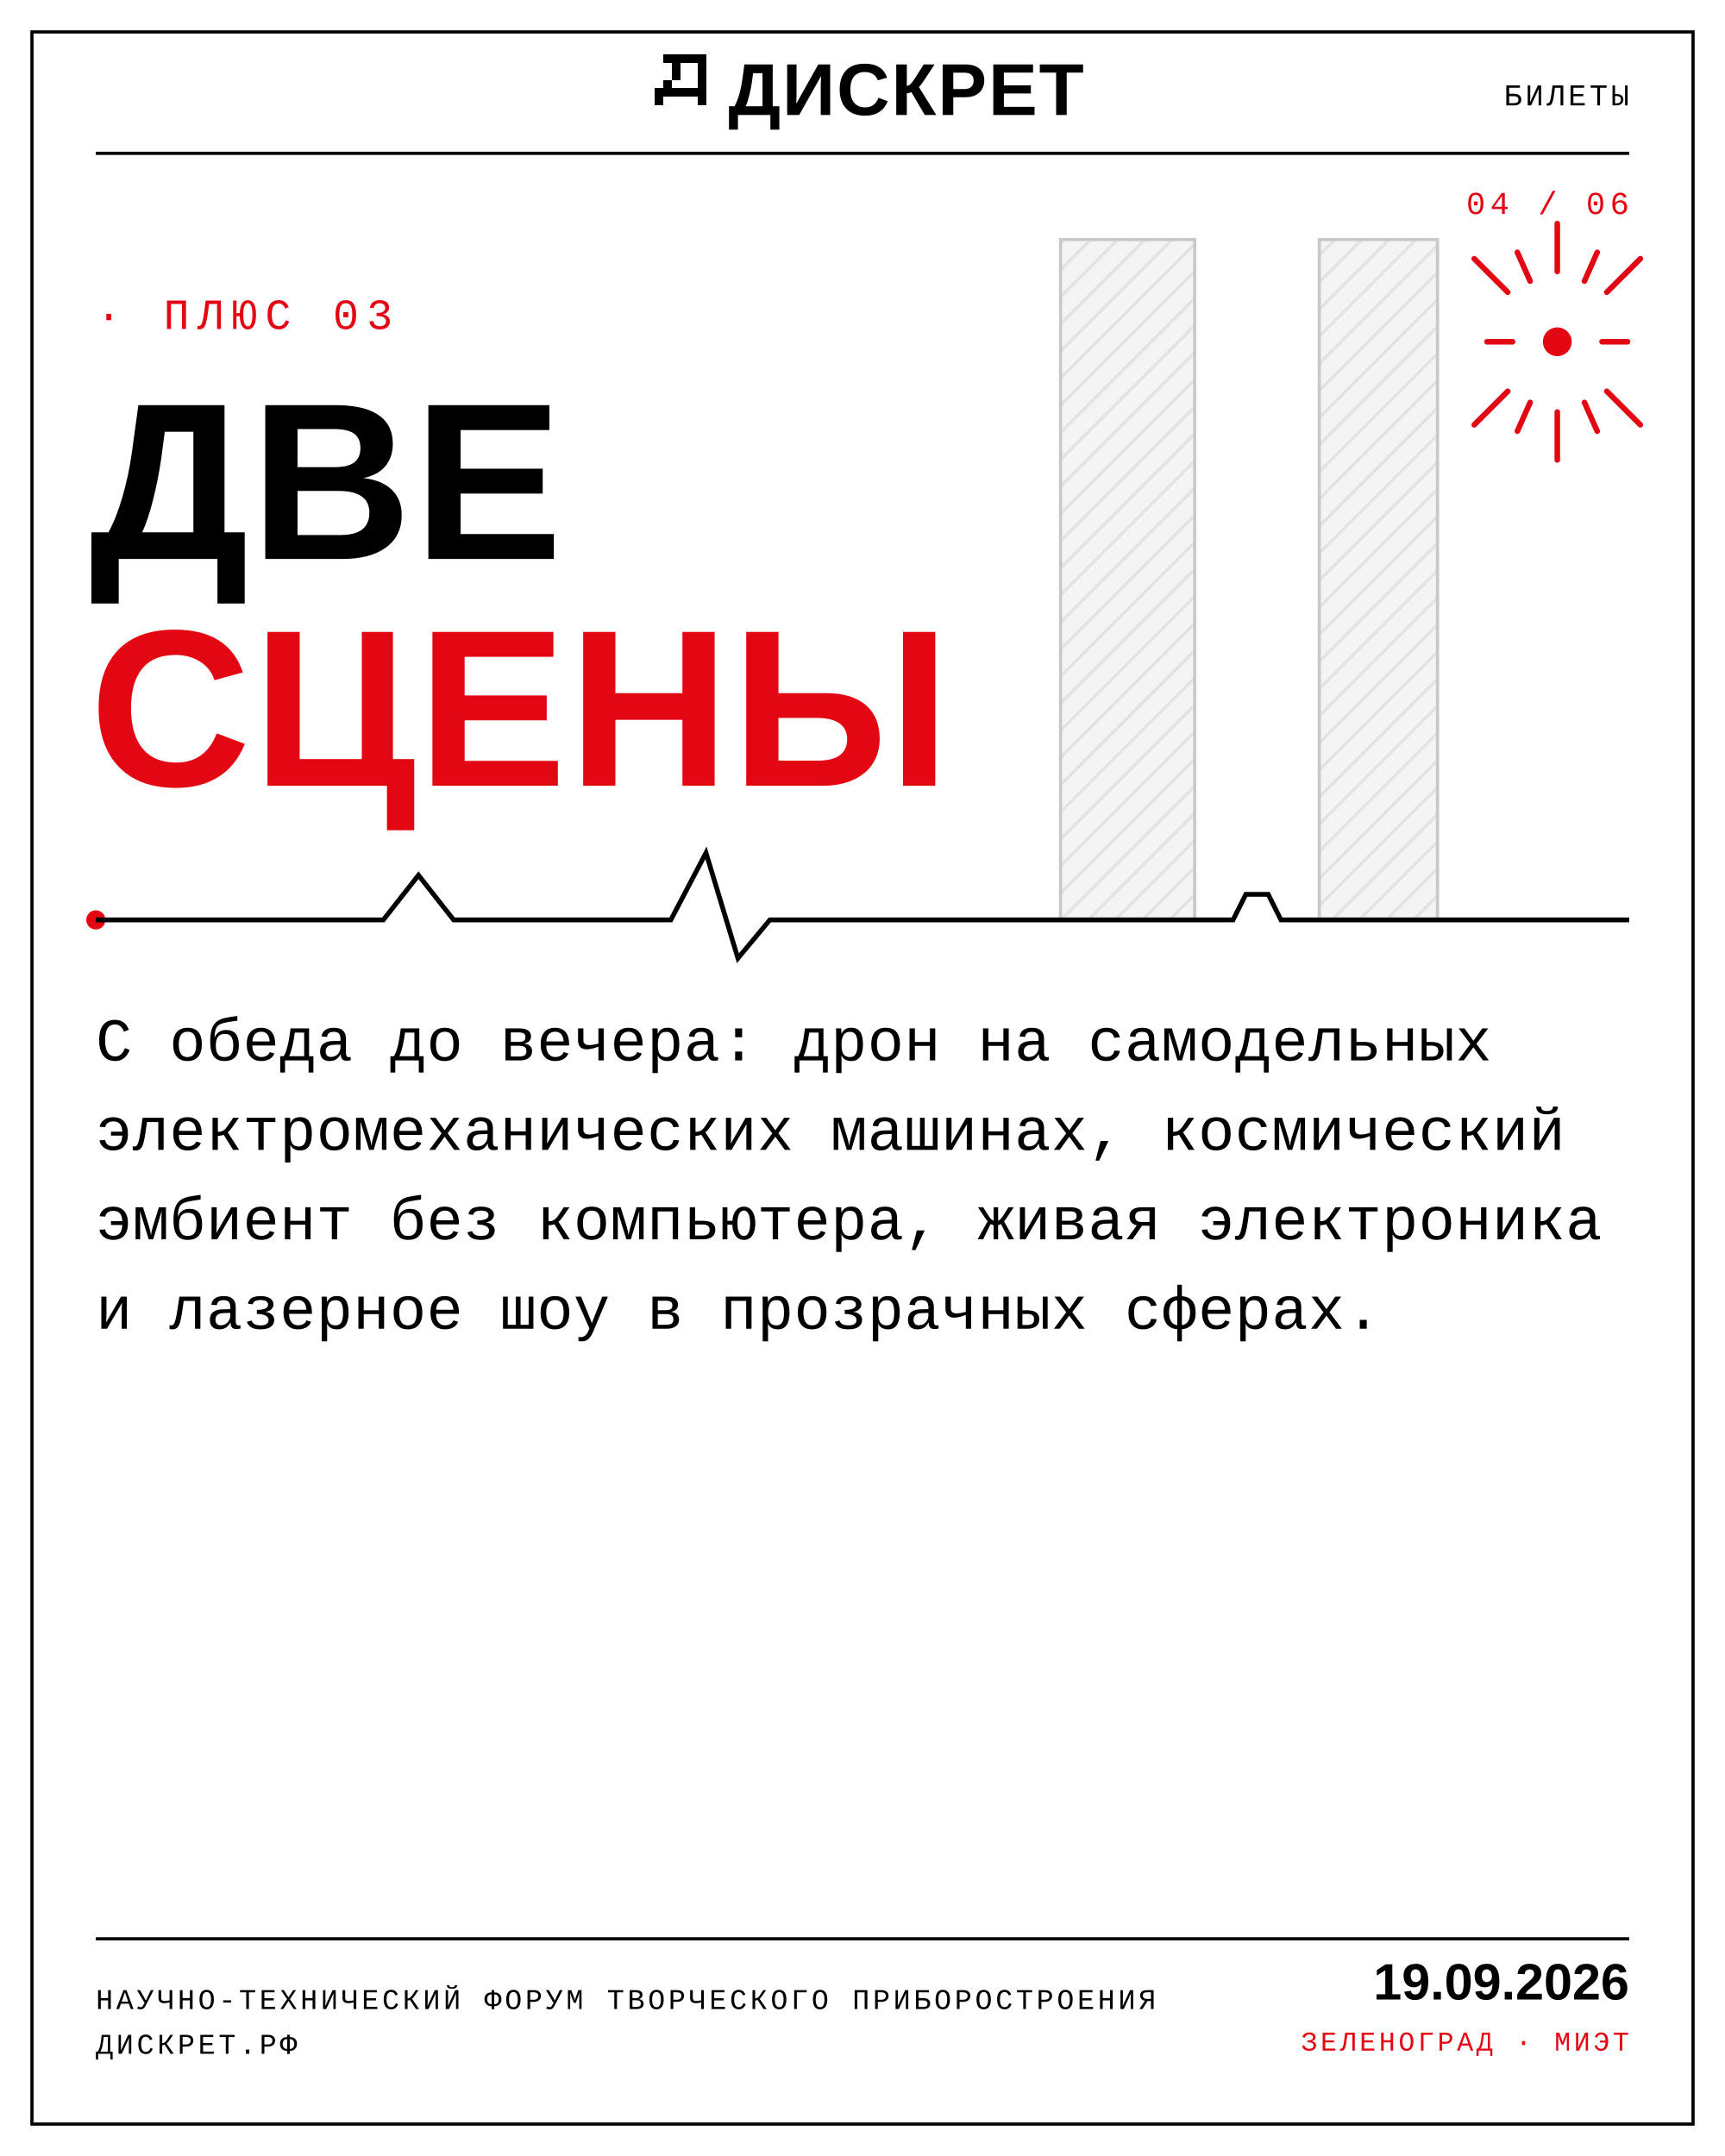
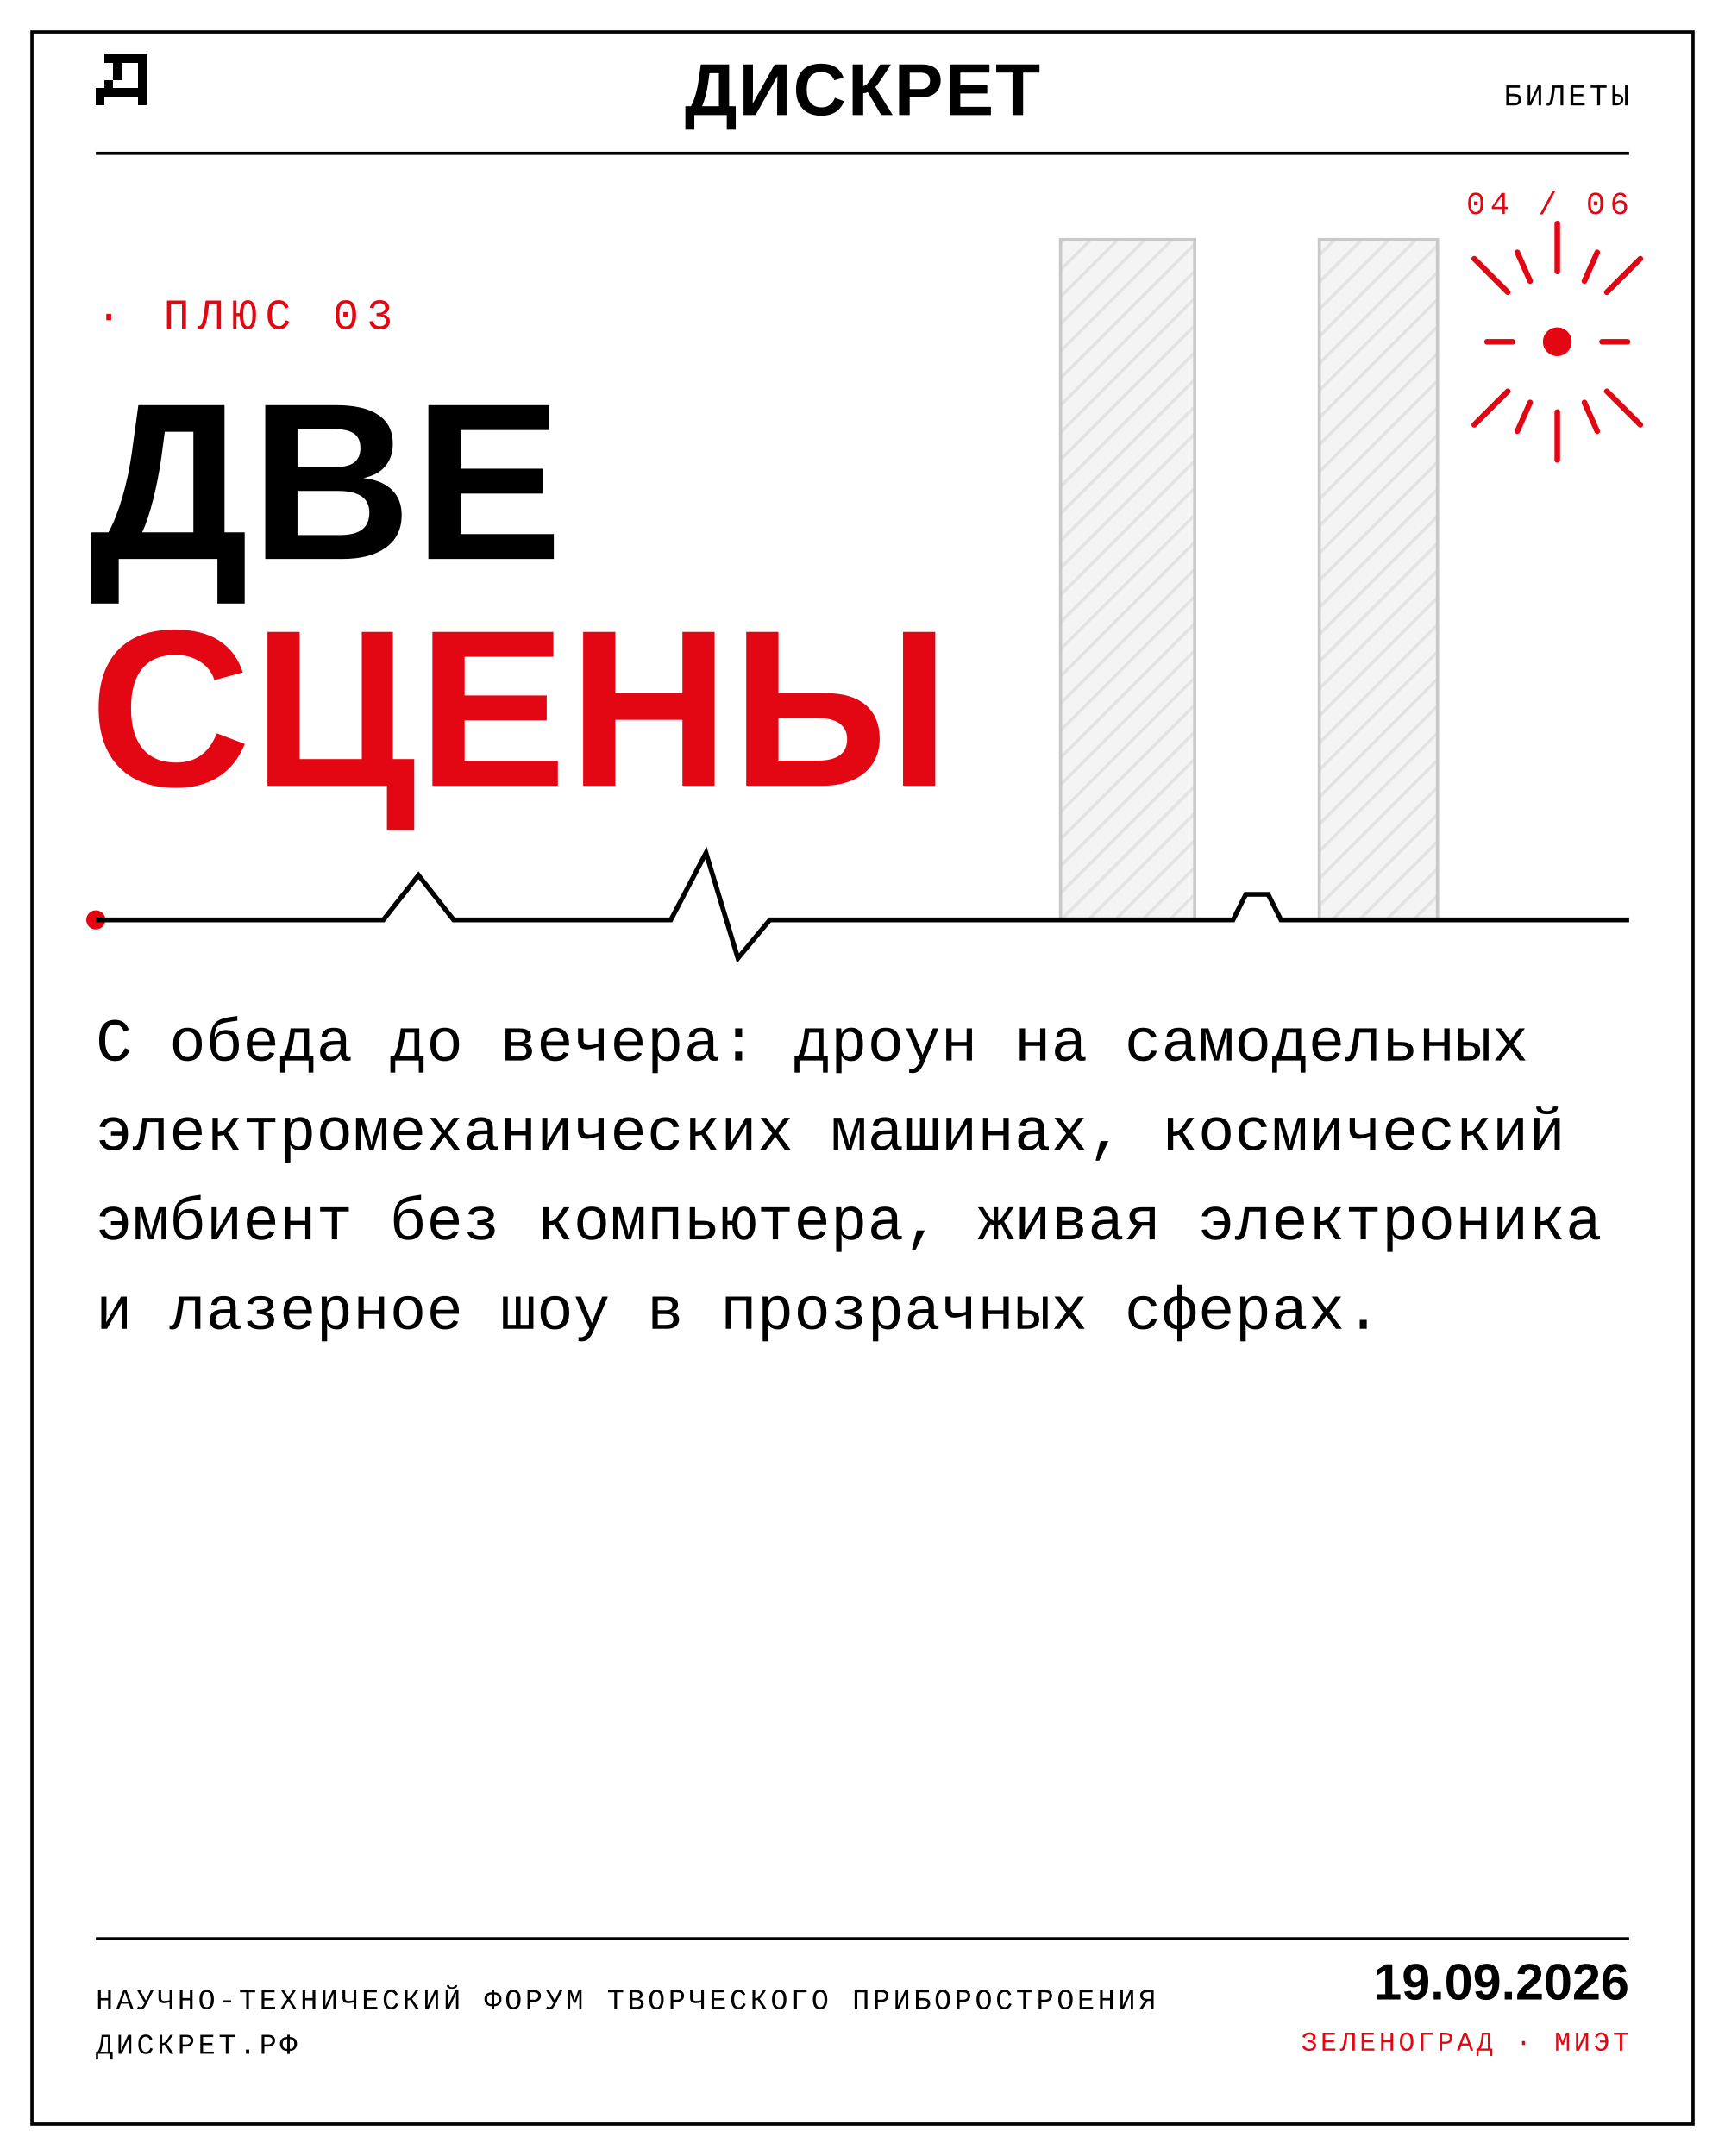
<svg xmlns="http://www.w3.org/2000/svg" width="1080" height="1350" viewBox="0 0 1080 1350" fill="none" font-family="'Arial Narrow','Helvetica Neue',Arial,sans-serif">
  <defs>
    <g id="logoD" shape-rendering="crispEdges" transform="scale(0.66667)">
      <rect x="10" y="0" width="2" height="12" />
      <rect x="2" y="0" width="8" height="2" />
      <rect x="4" y="2" width="2" height="4" />
      <rect x="2" y="6" width="2" height="2" />
      <rect x="0" y="8" width="12" height="2" />
      <rect x="0" y="10" width="2" height="2" />
    </g>
    <pattern id="th" width="12" height="12" patternTransform="rotate(45)" patternUnits="userSpaceOnUse">
      <rect width="12" height="12" fill="#f4f4f4" />
      <line x1="0" y1="0" x2="0" y2="12" stroke="#e3e3e3" stroke-width="4" />
    </pattern>
  </defs>
  <rect width="1080" height="1350" fill="#FFFFFF" />
  <rect x="20" y="20" width="1040" height="1310" fill="none" stroke="#000" stroke-width="2" />
-   <use href="#logoD" fill="#000" transform="translate(410,34) scale(4.0)" />
-   <text x="456" y="72" font-weight="800" font-size="46" letter-spacing="1" fill="#000">ДИСКРЕТ</text>
+   <use href="#logoD" fill="#000" transform="translate(60,34) scale(4.0)" />
+   <text x="540" y="72" text-anchor="middle" font-weight="800" font-size="46" letter-spacing="1" fill="#000">ДИСКРЕТ</text>
  <text x="1020" y="66" text-anchor="end" font-family="'Courier New',monospace" font-size="19" letter-spacing="2" fill="#000">БИЛЕТЫ</text>
  <line x1="60" y1="96" x2="1020" y2="96" stroke="#000" stroke-width="2" />
  <text x="1020" y="134" text-anchor="end" font-family="'Courier New',monospace" font-size="20" letter-spacing="3" fill="#E30613">04 / 06</text>
  <g stroke="#c9c9c9" stroke-width="2">
    <rect x="664" y="150" width="84" height="426" fill="url(#th)" />
    <rect x="826" y="150" width="74" height="426" fill="url(#th)" />
  </g>
  <g stroke="#E30613" stroke-width="3.5" stroke-linecap="round">
    <line x1="975" y1="170" x2="975" y2="140" />
    <line x1="975" y1="258" x2="975" y2="288" />
    <line x1="931" y1="214" x2="947" y2="214" />
    <line x1="1003" y1="214" x2="1019" y2="214" />
    <line x1="944" y1="183" x2="923" y2="162" />
    <line x1="1006" y1="183" x2="1027" y2="162" />
    <line x1="944" y1="245" x2="923" y2="266" />
    <line x1="1006" y1="245" x2="1027" y2="266" />
    <line x1="958" y1="176" x2="950" y2="158" />
    <line x1="992" y1="176" x2="1000" y2="158" />
    <line x1="958" y1="252" x2="950" y2="270" />
    <line x1="992" y1="252" x2="1000" y2="270" />
  </g>
  <circle cx="975" cy="214" r="9" fill="#E30613" />
  <text x="60" y="206" font-family="'Courier New',monospace" font-size="27" letter-spacing="5" fill="#E30613">· ПЛЮС 03</text>
  <text x="56" y="350" font-weight="800" font-size="140" letter-spacing="1" fill="#000">ДВЕ</text>
  <text x="56" y="492" font-weight="800" font-size="140" letter-spacing="1" fill="#E30613">СЦЕНЫ</text>
  <circle cx="60" cy="576" r="6" fill="#E30613" />
  <polyline points="60,576 240,576 262,548 284,576 420,576 442,534 462,600 482,576 772,576 780,560 794,560 802,576 1020,576" fill="none" stroke="#000" stroke-width="3" />
-   <text x="60" y="664" font-family="'Courier New',monospace" font-size="38" letter-spacing="0.2" fill="#000">С обеда до вечера: дрон на самодельных</text>
+   <text x="60" y="664" font-family="'Courier New',monospace" font-size="38" letter-spacing="0.2" fill="#000">С обеда до вечера: дроун на самодельных</text>
  <text x="60" y="720" font-family="'Courier New',monospace" font-size="38" letter-spacing="0.2" fill="#000">электромеханических машинах, космический</text>
  <text x="60" y="776" font-family="'Courier New',monospace" font-size="38" letter-spacing="0.2" fill="#000">эмбиент без компьютера, живая электроника</text>
  <text x="60" y="832" font-family="'Courier New',monospace" font-size="38" letter-spacing="0.2" fill="#000">и лазерное шоу в прозрачных сферах.</text>
  <line x1="60" y1="1214" x2="1020" y2="1214" stroke="#000" stroke-width="2" />
  <text x="60" y="1258" font-family="'Courier New',monospace" font-size="18" letter-spacing="2" fill="#000">НАУЧНО-ТЕХНИЧЕСКИЙ ФОРУМ ТВОРЧЕСКОГО ПРИБОРОСТРОЕНИЯ</text>
  <text x="60" y="1286" font-family="'Courier New',monospace" font-size="18" letter-spacing="2" fill="#000">ДИСКРЕТ.РФ</text>
  <text x="1020" y="1252" text-anchor="end" font-weight="800" font-size="32" fill="#000">19.09.2026</text>
  <text x="1020" y="1284" text-anchor="end" font-family="'Courier New',monospace" font-size="17" letter-spacing="2" fill="#E30613">ЗЕЛЕНОГРАД · МИЭТ</text>
</svg>
